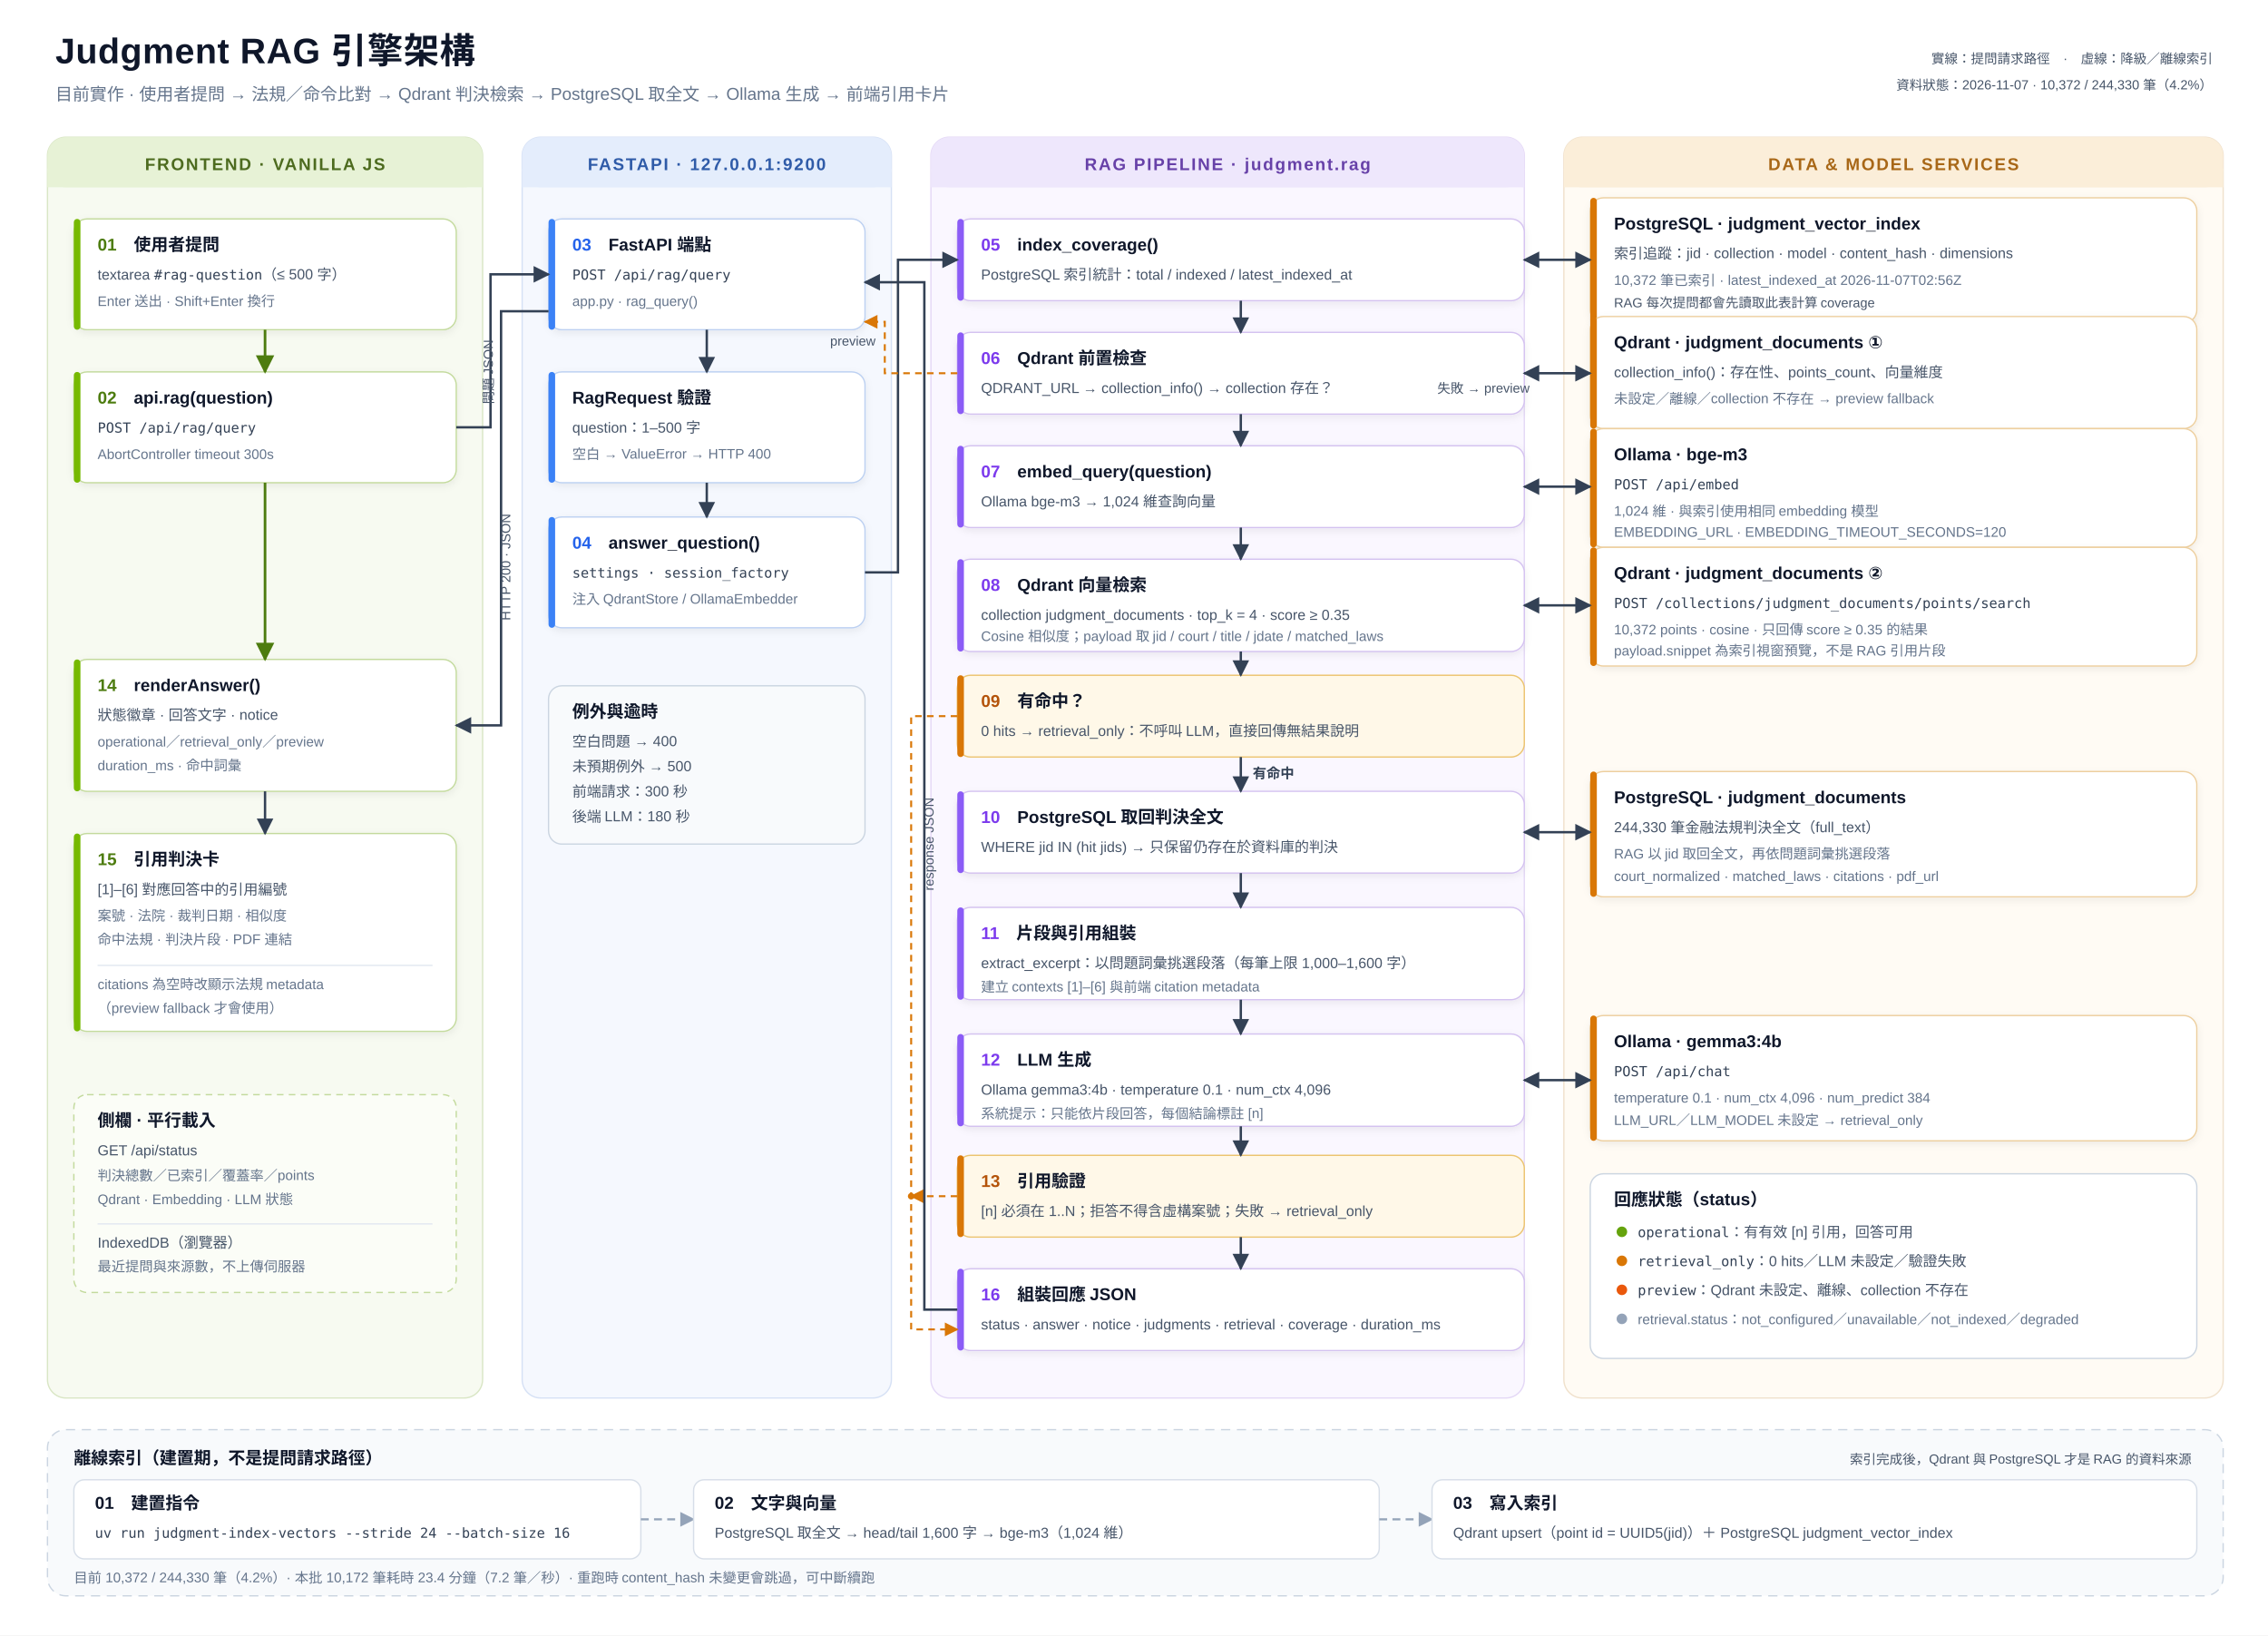
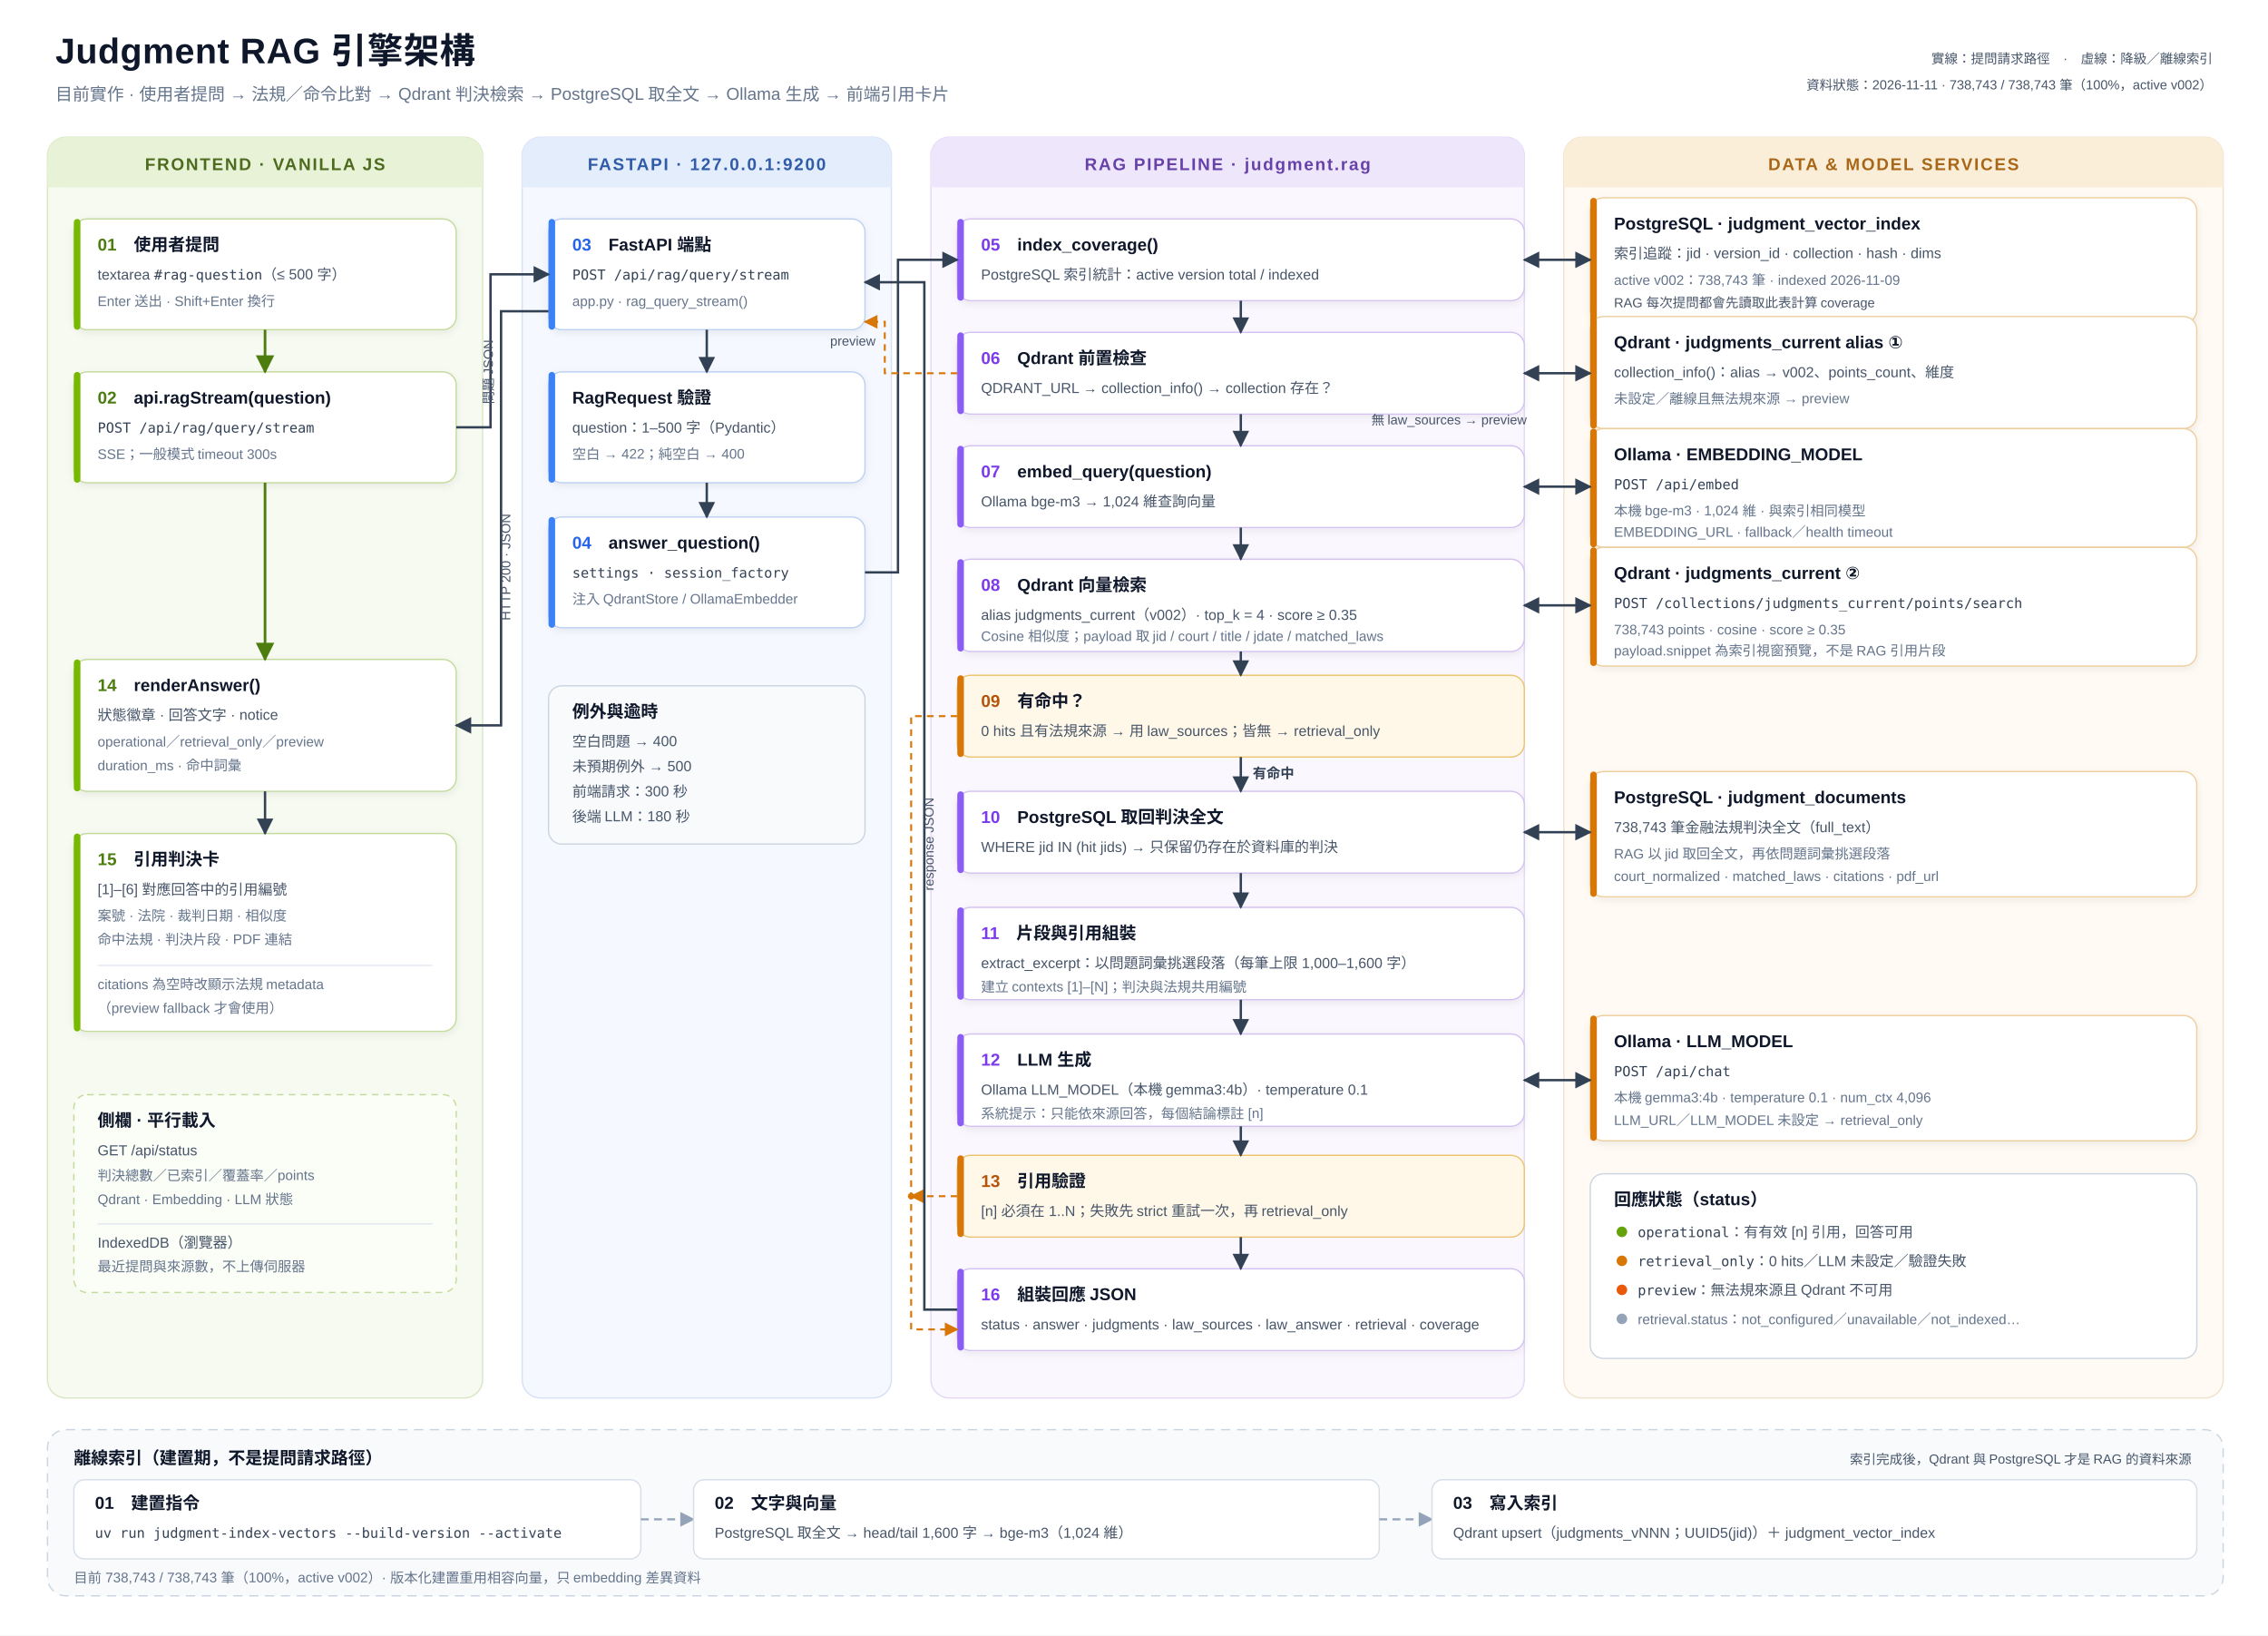
<svg xmlns="http://www.w3.org/2000/svg" width="1720" height="1240" viewBox="0 0 1720 1240" role="img" aria-labelledby="diagram-title diagram-desc">
  <defs>
    <marker id="arrow" viewBox="0 0 10 10" refX="9" refY="5" markerWidth="7" markerHeight="7" orient="auto-start-reverse">
      <path d="M0,0 L10,5 L0,10 z" fill="#334155" />
    </marker>
    <marker id="arrow-green" viewBox="0 0 10 10" refX="9" refY="5" markerWidth="7" markerHeight="7" orient="auto-start-reverse">
      <path d="M0,0 L10,5 L0,10 z" fill="#4d7c0f" />
    </marker>
    <marker id="arrow-orange" viewBox="0 0 10 10" refX="9" refY="5" markerWidth="7" markerHeight="7" orient="auto-start-reverse">
      <path d="M0,0 L10,5 L0,10 z" fill="#d97706" />
    </marker>
    <marker id="arrow-slate" viewBox="0 0 10 10" refX="9" refY="5" markerWidth="7" markerHeight="7" orient="auto-start-reverse">
      <path d="M0,0 L10,5 L0,10 z" fill="#94a3b8" />
    </marker>
    <filter id="soft" x="-10%" y="-20%" width="120%" height="150%">
      <feDropShadow dx="0" dy="2" stdDeviation="3" flood-color="#0f172a" flood-opacity="0.07" />
    </filter>
    <style>
      text { font-family: "Noto Sans TC", "PingFang TC", "Microsoft JhengHei", "Helvetica Neue", Arial, sans-serif; }
      .title { font-size: 27px; font-weight: 700; fill: #0f172a; letter-spacing: 0.4px; }
      .subtitle { font-size: 13px; fill: #64748b; }
      .lane-title { font-size: 13px; font-weight: 700; letter-spacing: 1.2px; }
      .box-title { font-size: 13px; font-weight: 700; fill: #0f172a; }
      .box-sub { font-size: 11px; fill: #475569; }
      .box-sub2 { font-size: 10.5px; fill: #64748b; }
      .mono { font-family: "SFMono-Regular", Menlo, Consolas, monospace; font-size: 10.5px; fill: #334155; }
      .lbl { font-size: 10px; fill: #475569; }
      .lbl-strong { font-size: 10.5px; font-weight: 600; fill: #334155; }
      .flow { stroke: #334155; stroke-width: 1.8; fill: none; marker-end: url(#arrow); }
      .flow-both { stroke: #334155; stroke-width: 1.8; fill: none; marker-start: url(#arrow); marker-end: url(#arrow); }
      .flow-green { stroke: #4d7c0f; stroke-width: 2; fill: none; marker-end: url(#arrow-green); }
      .branch { stroke: #d97706; stroke-width: 1.5; stroke-dasharray: 5 4; fill: none; marker-end: url(#arrow-orange); }
      .offline { stroke: #94a3b8; stroke-width: 1.6; stroke-dasharray: 6 4; fill: none; marker-end: url(#arrow-slate); }
      .card { fill: #ffffff; filter: url(#soft); }
      .divider { stroke: #e2e8f0; stroke-width: 1; }
      .dot-ok { fill: #65a30d; }
      .dot-warn { fill: #d97706; }
      .dot-preview { fill: #ea580c; }
      .dot-idle { fill: #94a3b8; }
    </style>
  </defs>
  <rect width="1720" height="1240" fill="#ffffff" />
  <text x="42" y="48" class="title">Judgment RAG 引擎架構</text>
  <text x="42" y="76" class="subtitle">目前實作 · 使用者提問 → 法規／命令比對 → Qdrant 判決檢索 → PostgreSQL 取全文 → Ollama 生成 → 前端引用卡片</text>
  <text x="1678" y="48" class="lbl" text-anchor="end">實線：提問請求路徑　·　虛線：降級／離線索引</text>
-   <text x="1678" y="68" class="lbl" text-anchor="end">資料狀態：2026-11-07 · 10,372 / 244,330 筆（4.2%）</text>
+   <text x="1678" y="68" class="lbl" text-anchor="end">資料狀態：2026-11-11 · 738,743 / 738,743 筆（100%，active v002）</text>
  <rect x="36" y="104" width="330" height="956" rx="14" fill="#f7faf1" stroke="#d9e6c5" />
  <rect x="36" y="104" width="330" height="38" rx="14" fill="#e7f2d6" />
  <rect x="36" y="128" width="330" height="14" fill="#e7f2d6" />
  <text x="201" y="129" class="lane-title" fill="#4d6b1f" text-anchor="middle">FRONTEND · VANILLA JS</text>
  <rect x="396" y="104" width="280" height="956" rx="14" fill="#f5f8fe" stroke="#d6e1f5" />
  <rect x="396" y="104" width="280" height="38" rx="14" fill="#e4edfc" />
  <rect x="396" y="128" width="280" height="14" fill="#e4edfc" />
  <text x="536" y="129" class="lane-title" fill="#2f5ba8" text-anchor="middle">FASTAPI · 127.0.0.1:9200</text>
  <rect x="706" y="104" width="450" height="956" rx="14" fill="#faf7ff" stroke="#e4d8f6" />
  <rect x="706" y="104" width="450" height="38" rx="14" fill="#eee7fc" />
  <rect x="706" y="128" width="450" height="14" fill="#eee7fc" />
  <text x="931" y="129" class="lane-title" fill="#6741a8" text-anchor="middle">RAG PIPELINE · judgment.rag</text>
  <rect x="1186" y="104" width="500" height="956" rx="14" fill="#fffbf4" stroke="#f0e1cc" />
  <rect x="1186" y="104" width="500" height="38" rx="14" fill="#fbeed9" />
  <rect x="1186" y="128" width="500" height="14" fill="#fbeed9" />
  <text x="1436" y="129" class="lane-title" fill="#a86717" text-anchor="middle">DATA &amp; MODEL SERVICES</text>
  <g>
    <rect class="card" x="56" y="166" width="290" height="84" rx="10" stroke="#c3da9d" />
    <rect x="56" y="166" width="5" height="84" rx="2.5" fill="#76b900" />
    <text x="74" y="190" class="box-title">
      <tspan fill="#4d7c0f">01</tspan>　使用者提問</text>
    <text x="74" y="212" class="box-sub">textarea <tspan class="mono">#rag-question</tspan>（≤ 500 字）</text>
    <text x="74" y="232" class="box-sub2">Enter 送出 · Shift+Enter 換行</text>
  </g>
  <g>
    <rect class="card" x="56" y="282" width="290" height="84" rx="10" stroke="#c3da9d" />
    <rect x="56" y="282" width="5" height="84" rx="2.5" fill="#76b900" />
    <text x="74" y="306" class="box-title">
-       <tspan fill="#4d7c0f">02</tspan>　api.rag(question)</text>
-     <text x="74" y="328" class="mono">POST /api/rag/query</text>
-     <text x="74" y="348" class="box-sub2">AbortController timeout 300s</text>
+       <tspan fill="#4d7c0f">02</tspan>　api.ragStream(question)</text>
+     <text x="74" y="328" class="mono">POST /api/rag/query/stream</text>
+     <text x="74" y="348" class="box-sub2">SSE；一般模式 timeout 300s</text>
  </g>
  <g>
    <rect class="card" x="56" y="500" width="290" height="100" rx="10" stroke="#c3da9d" />
    <rect x="56" y="500" width="5" height="100" rx="2.5" fill="#76b900" />
    <text x="74" y="524" class="box-title">
      <tspan fill="#4d7c0f">14</tspan>　renderAnswer()</text>
    <text x="74" y="546" class="box-sub">狀態徽章 · 回答文字 · notice</text>
    <text x="74" y="566" class="box-sub2">operational／retrieval_only／preview</text>
    <text x="74" y="584" class="box-sub2">duration_ms · 命中詞彙</text>
  </g>
  <g>
    <rect class="card" x="56" y="632" width="290" height="150" rx="10" stroke="#c3da9d" />
    <rect x="56" y="632" width="5" height="150" rx="2.5" fill="#76b900" />
    <text x="74" y="656" class="box-title">
      <tspan fill="#4d7c0f">15</tspan>　引用判決卡</text>
    <text x="74" y="678" class="box-sub">[1]–[6] 對應回答中的引用編號</text>
    <text x="74" y="698" class="box-sub2">案號 · 法院 · 裁判日期 · 相似度</text>
    <text x="74" y="716" class="box-sub2">命中法規 · 判決片段 · PDF 連結</text>
    <line x1="74" y1="732" x2="328" y2="732" class="divider" />
    <text x="74" y="750" class="box-sub2">citations 為空時改顯示法規 metadata</text>
    <text x="74" y="768" class="box-sub2">（preview fallback 才會使用）</text>
  </g>
  <g>
    <rect x="56" y="830" width="290" height="150" rx="10" fill="#fbfdf7" stroke="#c3da9d" stroke-dasharray="5 4" />
    <text x="74" y="854" class="box-title">側欄 · 平行載入</text>
    <text x="74" y="876" class="box-sub">GET /api/status</text>
    <text x="74" y="895" class="box-sub2">判決總數／已索引／覆蓋率／points</text>
    <text x="74" y="913" class="box-sub2">Qdrant · Embedding · LLM 狀態</text>
    <line x1="74" y1="928" x2="328" y2="928" class="divider" />
    <text x="74" y="946" class="box-sub">IndexedDB（瀏覽器）</text>
    <text x="74" y="964" class="box-sub2">最近提問與來源數，不上傳伺服器</text>
  </g>
  <g>
    <rect class="card" x="416" y="166" width="240" height="84" rx="10" stroke="#bcd0f1" />
    <rect x="416" y="166" width="5" height="84" rx="2.5" fill="#3b82f6" />
    <text x="434" y="190" class="box-title">
      <tspan fill="#2563eb">03</tspan>　FastAPI 端點</text>
-     <text x="434" y="212" class="mono">POST /api/rag/query</text>
-     <text x="434" y="232" class="box-sub2">app.py · rag_query()</text>
+     <text x="434" y="212" class="mono">POST /api/rag/query/stream</text>
+     <text x="434" y="232" class="box-sub2">app.py · rag_query_stream()</text>
  </g>
  <g>
    <rect class="card" x="416" y="282" width="240" height="84" rx="10" stroke="#bcd0f1" />
    <rect x="416" y="282" width="5" height="84" rx="2.5" fill="#3b82f6" />
    <text x="434" y="306" class="box-title">RagRequest 驗證</text>
-     <text x="434" y="328" class="box-sub">question：1–500 字</text>
-     <text x="434" y="348" class="box-sub2">空白 → ValueError → HTTP 400</text>
+     <text x="434" y="328" class="box-sub">question：1–500 字（Pydantic）</text>
+     <text x="434" y="348" class="box-sub2">空白 → 422；純空白 → 400</text>
  </g>
  <g>
    <rect class="card" x="416" y="392" width="240" height="84" rx="10" stroke="#bcd0f1" />
    <rect x="416" y="392" width="5" height="84" rx="2.5" fill="#3b82f6" />
    <text x="434" y="416" class="box-title">
      <tspan fill="#2563eb">04</tspan>　answer_question()</text>
    <text x="434" y="438" class="mono">settings · session_factory</text>
    <text x="434" y="458" class="box-sub2">注入 QdrantStore / OllamaEmbedder</text>
  </g>
  <g>
    <rect x="416" y="520" width="240" height="120" rx="10" fill="#f8fafc" stroke="#cbd5e1" />
    <text x="434" y="544" class="box-title">例外與逾時</text>
    <text x="434" y="566" class="box-sub">空白問題 → 400</text>
    <text x="434" y="585" class="box-sub">未預期例外 → 500</text>
    <text x="434" y="604" class="box-sub">前端請求：300 秒</text>
    <text x="434" y="623" class="box-sub">後端 LLM：180 秒</text>
  </g>
  <g>
    <rect class="card" x="726" y="166" width="430" height="62" rx="10" stroke="#d4c2f0" />
    <rect x="726" y="166" width="5" height="62" rx="2.5" fill="#8b5cf6" />
    <text x="744" y="190" class="box-title">
      <tspan fill="#7c3aed">05</tspan>　index_coverage()</text>
-     <text x="744" y="212" class="box-sub">PostgreSQL 索引統計：total / indexed / latest_indexed_at</text>
+     <text x="744" y="212" class="box-sub">PostgreSQL 索引統計：active version total / indexed</text>
  </g>
  <g>
    <rect class="card" x="726" y="252" width="430" height="62" rx="10" stroke="#d4c2f0" />
    <rect x="726" y="252" width="5" height="62" rx="2.5" fill="#8b5cf6" />
    <text x="744" y="276" class="box-title">
      <tspan fill="#7c3aed">06</tspan>　Qdrant 前置檢查</text>
    <text x="744" y="298" class="box-sub">QDRANT_URL → collection_info() → collection 存在？</text>
-     <text x="1090" y="298" class="lbl" fill="#d97706">失敗 → preview</text>
+     <text x="1040" y="322" class="lbl" fill="#d97706">無 law_sources → preview</text>
  </g>
  <g>
    <rect class="card" x="726" y="338" width="430" height="62" rx="10" stroke="#d4c2f0" />
    <rect x="726" y="338" width="5" height="62" rx="2.5" fill="#8b5cf6" />
    <text x="744" y="362" class="box-title">
      <tspan fill="#7c3aed">07</tspan>　embed_query(question)</text>
    <text x="744" y="384" class="box-sub">Ollama bge-m3 → 1,024 維查詢向量</text>
  </g>
  <g>
    <rect class="card" x="726" y="424" width="430" height="70" rx="10" stroke="#d4c2f0" />
    <rect x="726" y="424" width="5" height="70" rx="2.5" fill="#8b5cf6" />
    <text x="744" y="448" class="box-title">
      <tspan fill="#7c3aed">08</tspan>　Qdrant 向量檢索</text>
-     <text x="744" y="470" class="box-sub">collection judgment_documents · top_k = 4 · score ≥ 0.35</text>
+     <text x="744" y="470" class="box-sub">alias judgments_current（v002）· top_k = 4 · score ≥ 0.35</text>
    <text x="744" y="486" class="box-sub2">Cosine 相似度；payload 取 jid / court / title / jdate / matched_laws</text>
  </g>
  <g>
    <rect x="726" y="512" width="430" height="62" rx="10" fill="#fff8e8" stroke="#ecc46f" />
    <rect x="726" y="512" width="5" height="62" rx="2.5" fill="#d97706" />
    <text x="744" y="536" class="box-title">
      <tspan fill="#b45309">09</tspan>　有命中？</text>
-     <text x="744" y="558" class="box-sub">0 hits → retrieval_only：不呼叫 LLM，直接回傳無結果說明</text>
+     <text x="744" y="558" class="box-sub">0 hits 且有法規來源 → 用 law_sources；皆無 → retrieval_only</text>
  </g>
  <g>
    <rect class="card" x="726" y="600" width="430" height="62" rx="10" stroke="#d4c2f0" />
    <rect x="726" y="600" width="5" height="62" rx="2.5" fill="#8b5cf6" />
    <text x="744" y="624" class="box-title">
      <tspan fill="#7c3aed">10</tspan>　PostgreSQL 取回判決全文</text>
    <text x="744" y="646" class="box-sub">WHERE jid IN (hit jids) → 只保留仍存在於資料庫的判決</text>
  </g>
  <g>
    <rect class="card" x="726" y="688" width="430" height="70" rx="10" stroke="#d4c2f0" />
    <rect x="726" y="688" width="5" height="70" rx="2.5" fill="#8b5cf6" />
    <text x="744" y="712" class="box-title">
      <tspan fill="#7c3aed">11</tspan>　片段與引用組裝</text>
    <text x="744" y="734" class="box-sub">extract_excerpt：以問題詞彙挑選段落（每筆上限 1,000–1,600 字）</text>
-     <text x="744" y="752" class="box-sub2">建立 contexts [1]–[6] 與前端 citation metadata</text>
+     <text x="744" y="752" class="box-sub2">建立 contexts [1]–[N]；判決與法規共用編號</text>
  </g>
  <g>
    <rect class="card" x="726" y="784" width="430" height="70" rx="10" stroke="#d4c2f0" />
    <rect x="726" y="784" width="5" height="70" rx="2.5" fill="#8b5cf6" />
    <text x="744" y="808" class="box-title">
      <tspan fill="#7c3aed">12</tspan>　LLM 生成</text>
-     <text x="744" y="830" class="box-sub">Ollama gemma3:4b · temperature 0.1 · num_ctx 4,096</text>
-     <text x="744" y="848" class="box-sub2">系統提示：只能依片段回答，每個結論標註 [n]</text>
+     <text x="744" y="830" class="box-sub">Ollama LLM_MODEL（本機 gemma3:4b）· temperature 0.1</text>
+     <text x="744" y="848" class="box-sub2">系統提示：只能依來源回答，每個結論標註 [n]</text>
  </g>
  <g>
    <rect x="726" y="876" width="430" height="62" rx="10" fill="#fff8e8" stroke="#ecc46f" />
    <rect x="726" y="876" width="5" height="62" rx="2.5" fill="#d97706" />
    <text x="744" y="900" class="box-title">
      <tspan fill="#b45309">13</tspan>　引用驗證</text>
-     <text x="744" y="922" class="box-sub">[n] 必須在 1..N；拒答不得含虛構案號；失敗 → retrieval_only</text>
+     <text x="744" y="922" class="box-sub">[n] 必須在 1..N；失敗先 strict 重試一次，再 retrieval_only</text>
  </g>
  <g>
    <rect class="card" x="726" y="962" width="430" height="62" rx="10" stroke="#d4c2f0" />
    <rect x="726" y="962" width="5" height="62" rx="2.5" fill="#8b5cf6" />
    <text x="744" y="986" class="box-title">
      <tspan fill="#7c3aed">16</tspan>　組裝回應 JSON</text>
-     <text x="744" y="1008" class="box-sub">status · answer · notice · judgments · retrieval · coverage · duration_ms</text>
+     <text x="744" y="1008" class="box-sub">status · answer · judgments · law_sources · law_answer · retrieval · coverage</text>
  </g>
  <g>
    <rect class="card" x="1206" y="150" width="460" height="95" rx="10" stroke="#edcf9f" />
    <rect x="1206" y="150" width="5" height="95" rx="2.5" fill="#d97706" />
    <text x="1224" y="174" class="box-title">PostgreSQL · judgment_vector_index</text>
-     <text x="1224" y="196" class="box-sub">索引追蹤：jid · collection · model · content_hash · dimensions</text>
-     <text x="1224" y="216" class="box-sub2">10,372 筆已索引 · latest_indexed_at 2026-11-07T02:56Z</text>
+     <text x="1224" y="196" class="box-sub">索引追蹤：jid · version_id · collection · hash · dims</text>
+     <text x="1224" y="216" class="box-sub2">active v002：738,743 筆 · indexed 2026-11-09</text>
    <text x="1224" y="233" class="lbl" fill="#64748b">RAG 每次提問都會先讀取此表計算 coverage</text>
  </g>
  <g>
    <rect class="card" x="1206" y="240" width="460" height="85" rx="10" stroke="#edcf9f" />
    <rect x="1206" y="240" width="5" height="85" rx="2.5" fill="#d97706" />
-     <text x="1224" y="264" class="box-title">Qdrant · judgment_documents ①</text>
-     <text x="1224" y="286" class="box-sub">collection_info()：存在性、points_count、向量維度</text>
-     <text x="1224" y="306" class="box-sub2">未設定／離線／collection 不存在 → preview fallback</text>
+     <text x="1224" y="264" class="box-title">Qdrant · judgments_current alias ①</text>
+     <text x="1224" y="286" class="box-sub">collection_info()：alias → v002、points_count、維度</text>
+     <text x="1224" y="306" class="box-sub2">未設定／離線且無法規來源 → preview</text>
  </g>
  <g>
    <rect class="card" x="1206" y="325" width="460" height="90" rx="10" stroke="#edcf9f" />
    <rect x="1206" y="325" width="5" height="90" rx="2.5" fill="#d97706" />
-     <text x="1224" y="349" class="box-title">Ollama · bge-m3</text>
+     <text x="1224" y="349" class="box-title">Ollama · EMBEDDING_MODEL</text>
    <text x="1224" y="371" class="mono">POST /api/embed</text>
-     <text x="1224" y="391" class="box-sub2">1,024 維 · 與索引使用相同 embedding 模型</text>
-     <text x="1224" y="407" class="box-sub2">EMBEDDING_URL · EMBEDDING_TIMEOUT_SECONDS=120</text>
+     <text x="1224" y="391" class="box-sub2">本機 bge-m3 · 1,024 維 · 與索引相同模型</text>
+     <text x="1224" y="407" class="box-sub2">EMBEDDING_URL · fallback／health timeout</text>
  </g>
  <g>
    <rect class="card" x="1206" y="415" width="460" height="90" rx="10" stroke="#edcf9f" />
    <rect x="1206" y="415" width="5" height="90" rx="2.5" fill="#d97706" />
-     <text x="1224" y="439" class="box-title">Qdrant · judgment_documents ②</text>
-     <text x="1224" y="461" class="mono">POST /collections/judgment_documents/points/search</text>
-     <text x="1224" y="481" class="box-sub2">10,372 points · cosine · 只回傳 score ≥ 0.35 的結果</text>
+     <text x="1224" y="439" class="box-title">Qdrant · judgments_current ②</text>
+     <text x="1224" y="461" class="mono">POST /collections/judgments_current/points/search</text>
+     <text x="1224" y="481" class="box-sub2">738,743 points · cosine · score ≥ 0.35</text>
    <text x="1224" y="497" class="box-sub2">payload.snippet 為索引視窗預覽，不是 RAG 引用片段</text>
  </g>
  <g>
    <rect class="card" x="1206" y="585" width="460" height="95" rx="10" stroke="#edcf9f" />
    <rect x="1206" y="585" width="5" height="95" rx="2.5" fill="#d97706" />
    <text x="1224" y="609" class="box-title">PostgreSQL · judgment_documents</text>
-     <text x="1224" y="631" class="box-sub">244,330 筆金融法規判決全文（full_text）</text>
+     <text x="1224" y="631" class="box-sub">738,743 筆金融法規判決全文（full_text）</text>
    <text x="1224" y="651" class="box-sub2">RAG 以 jid 取回全文，再依問題詞彙挑選段落</text>
    <text x="1224" y="668" class="box-sub2">court_normalized · matched_laws · citations · pdf_url</text>
  </g>
  <g>
    <rect class="card" x="1206" y="770" width="460" height="95" rx="10" stroke="#edcf9f" />
    <rect x="1206" y="770" width="5" height="95" rx="2.5" fill="#d97706" />
-     <text x="1224" y="794" class="box-title">Ollama · gemma3:4b</text>
+     <text x="1224" y="794" class="box-title">Ollama · LLM_MODEL</text>
    <text x="1224" y="816" class="mono">POST /api/chat</text>
-     <text x="1224" y="836" class="box-sub2">temperature 0.1 · num_ctx 4,096 · num_predict 384</text>
+     <text x="1224" y="836" class="box-sub2">本機 gemma3:4b · temperature 0.1 · num_ctx 4,096</text>
    <text x="1224" y="853" class="box-sub2">LLM_URL／LLM_MODEL 未設定 → retrieval_only</text>
  </g>
  <g>
    <rect x="1206" y="890" width="460" height="140" rx="10" fill="#ffffff" stroke="#cbd5e1" />
    <text x="1224" y="914" class="box-title">回應狀態（status）</text>
    <circle cx="1230" cy="934" r="4" class="dot-ok" />
    <text x="1242" y="938" class="box-sub">
      <tspan class="mono">operational</tspan>：有有效 [n] 引用，回答可用</text>
    <circle cx="1230" cy="956" r="4" class="dot-warn" />
    <text x="1242" y="960" class="box-sub">
      <tspan class="mono">retrieval_only</tspan>：0 hits／LLM 未設定／驗證失敗</text>
    <circle cx="1230" cy="978" r="4" class="dot-preview" />
    <text x="1242" y="982" class="box-sub">
-       <tspan class="mono">preview</tspan>：Qdrant 未設定、離線、collection 不存在</text>
+       <tspan class="mono">preview</tspan>：無法規來源且 Qdrant 不可用</text>
    <circle cx="1230" cy="1000" r="4" class="dot-idle" />
-     <text x="1242" y="1004" class="box-sub2">retrieval.status：not_configured／unavailable／not_indexed／degraded</text>
+     <text x="1242" y="1004" class="box-sub2">retrieval.status：not_configured／unavailable／not_indexed…</text>
  </g>
  <path class="flow" d="M 346 324 H 372 V 208 H 416" />
  <text x="374" y="282" class="lbl" transform="rotate(-90 374 282)" text-anchor="middle">問題 JSON</text>
  <path class="flow" d="M 656 434 H 681 V 197 H 726" />
  <path class="flow" d="M 536 250 V 282" />
  <path class="flow" d="M 536 366 V 392" />
  <path class="flow" d="M 941 228 V 252" />
  <path class="flow" d="M 941 314 V 338" />
  <path class="flow" d="M 941 400 V 424" />
  <path class="flow" d="M 941 494 V 512" />
  <path class="flow" d="M 941 574 V 600" />
  <text x="950" y="590" class="lbl-strong" fill="#4d7c0f">有命中</text>
  <path class="flow" d="M 941 662 V 688" />
  <path class="flow" d="M 941 758 V 784" />
  <path class="flow" d="M 941 854 V 876" />
  <path class="flow" d="M 941 938 V 962" />
  <path class="flow-both" d="M 1156 197 H 1206" />
  <path class="flow-both" d="M 1156 283 H 1206" />
  <path class="flow-both" d="M 1156 369 H 1206" />
  <path class="flow-both" d="M 1156 459 H 1206" />
  <path class="flow-both" d="M 1156 631 H 1206" />
  <path class="flow-both" d="M 1156 819 H 1206" />
  <path class="branch" d="M 726 543 H 691 V 1008 H 726" />
  <path class="branch" d="M 726 907 H 691" />
  <circle cx="691" cy="907" r="2.5" fill="#d97706" />
  <path class="branch" d="M 726 283 H 671 V 244 H 656" />
  <text x="664" y="262" class="lbl" fill="#d97706" text-anchor="end">preview</text>
  <path class="flow" d="M 726 993 H 701 V 214 H 656" />
  <text x="708" y="640" class="lbl" transform="rotate(-90 708 640)" text-anchor="middle">response JSON</text>
  <path class="flow" d="M 416 236 H 380 V 550 H 346" />
  <text x="387" y="430" class="lbl" transform="rotate(-90 387 430)" text-anchor="middle">HTTP 200 · JSON</text>
  <path class="flow-green" d="M 201 250 V 282" />
  <path class="flow-green" d="M 201 366 V 500" />
  <path class="flow" d="M 201 600 V 632" />
  <rect x="36" y="1084" width="1650" height="126" rx="14" fill="#f8fafc" stroke="#cbd5e1" stroke-dasharray="7 5" />
  <text x="56" y="1110" class="box-title">離線索引（建置期，不是提問請求路徑）</text>
  <text x="1662" y="1110" class="lbl" text-anchor="end">索引完成後，Qdrant 與 PostgreSQL 才是 RAG 的資料來源</text>
  <g>
    <rect x="56" y="1122" width="430" height="60" rx="8" fill="#ffffff" stroke="#d7dee8" />
    <text x="72" y="1144" class="box-title">01　建置指令</text>
-     <text x="72" y="1166" class="mono">uv run judgment-index-vectors --stride 24 --batch-size 16</text>
+     <text x="72" y="1166" class="mono">uv run judgment-index-vectors --build-version --activate</text>
  </g>
  <path class="offline" d="M 486 1152 H 526" />
  <g>
    <rect x="526" y="1122" width="520" height="60" rx="8" fill="#ffffff" stroke="#d7dee8" />
    <text x="542" y="1144" class="box-title">02　文字與向量</text>
    <text x="542" y="1166" class="box-sub">PostgreSQL 取全文 → head/tail 1,600 字 → bge-m3（1,024 維）</text>
  </g>
  <path class="offline" d="M 1046 1152 H 1086" />
  <g>
    <rect x="1086" y="1122" width="580" height="60" rx="8" fill="#ffffff" stroke="#d7dee8" />
    <text x="1102" y="1144" class="box-title">03　寫入索引</text>
-     <text x="1102" y="1166" class="box-sub">Qdrant upsert（point id = UUID5(jid)）＋ PostgreSQL judgment_vector_index</text>
-   </g>
-   <text x="56" y="1200" class="box-sub2">目前 10,372 / 244,330 筆（4.2%）· 本批 10,172 筆耗時 23.4 分鐘（7.2 筆／秒）· 重跑時 content_hash 未變更會跳過，可中斷續跑</text>
+     <text x="1102" y="1166" class="box-sub">Qdrant upsert（judgments_vNNN；UUID5(jid)）＋ judgment_vector_index</text>
+   </g>
+   <text x="56" y="1200" class="box-sub2">目前 738,743 / 738,743 筆（100%，active v002）· 版本化建置重用相容向量，只 embedding 差異資料</text>
</svg>
